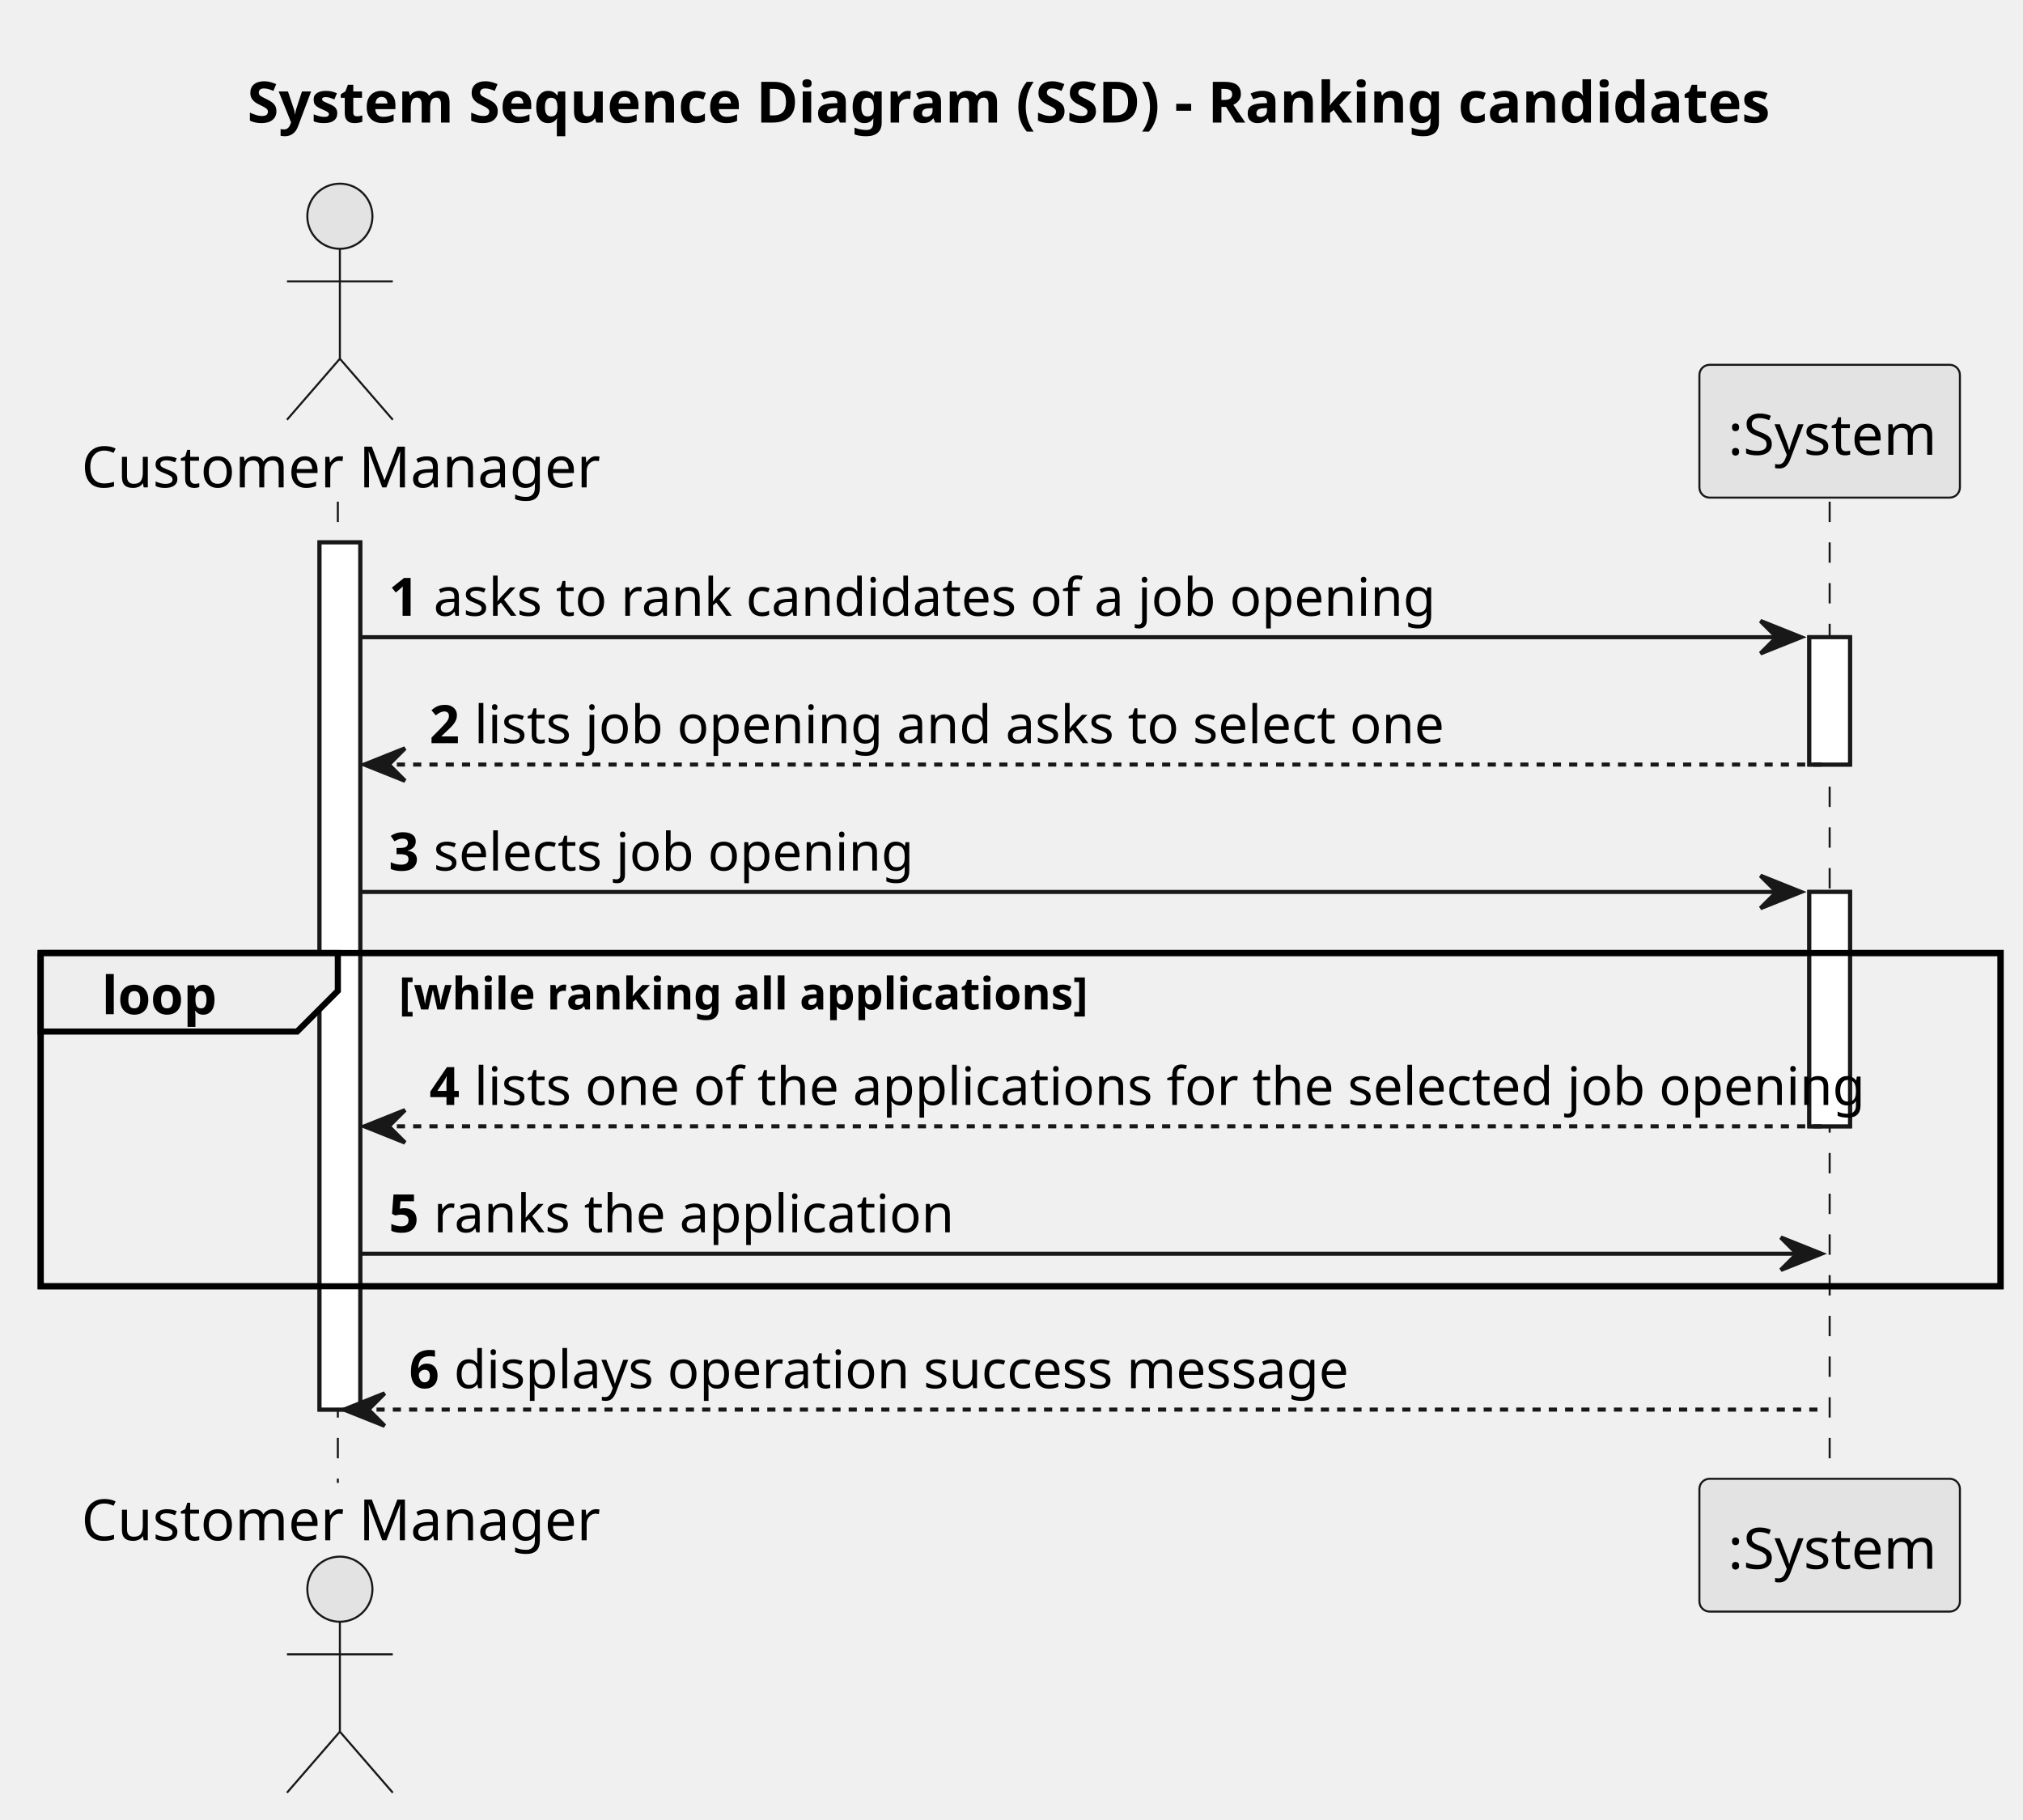
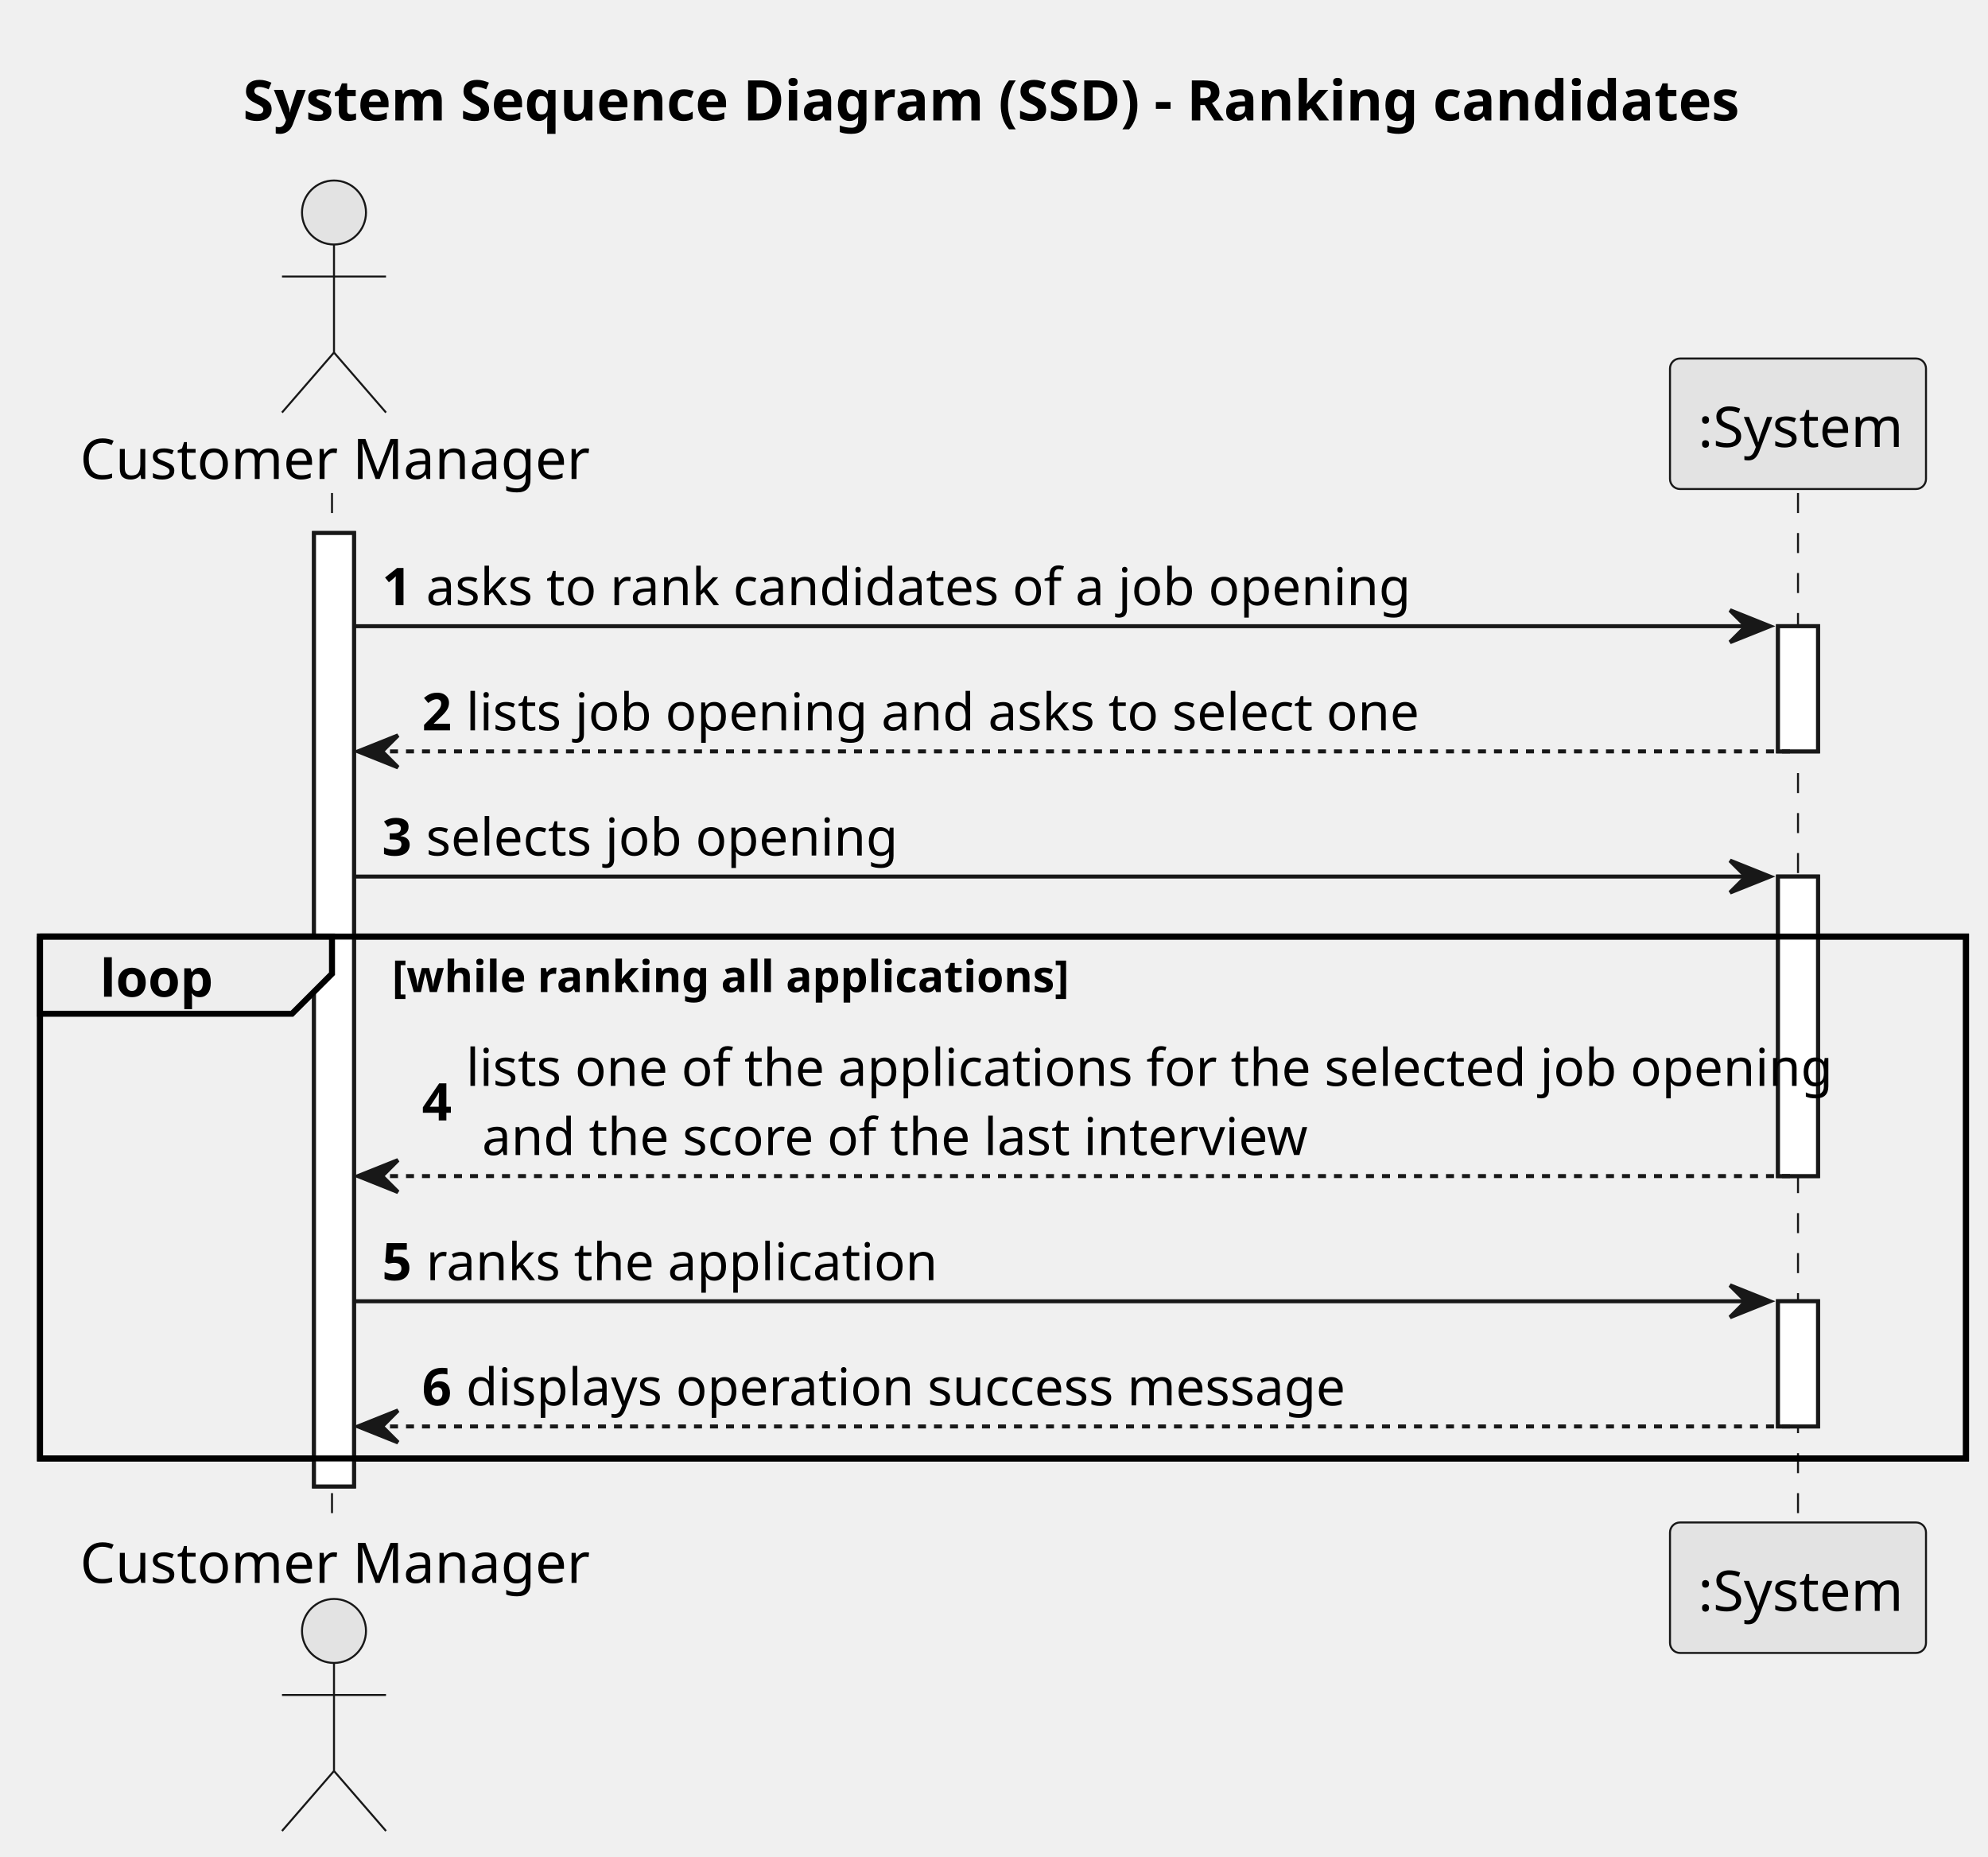
- <svg xmlns="http://www.w3.org/2000/svg" contentStyleType="text/css" height="447px" preserveAspectRatio="none" style="width:497px;height:447px;background:#FFFFFF;" version="1.1" viewBox="0 0 497 447" width="497px" zoomAndPan="magnify">
+ <svg xmlns="http://www.w3.org/2000/svg" contentStyleType="text/css" height="464px" preserveAspectRatio="none" style="width:497px;height:464px;background:#FFFFFF;" version="1.1" viewBox="0 0 497 464" width="497px" zoomAndPan="magnify">
  <defs />
  <g>
    <text fill="#000000" font-family="sans-serif" font-size="14" font-weight="bold" lengthAdjust="spacing" textLength="379" x="60.75" y="30.107">System Sequence Diagram (SSD) - Ranking candidates</text>
-     <rect fill="#FFFFFF" height="213.037" style="stroke:#181818;stroke-width:1.0;" width="10" x="78.5" y="133.242" />
+     <rect fill="#FFFFFF" height="238.328" style="stroke:#181818;stroke-width:1.0;" width="10" x="78.5" y="133.242" />
    <rect fill="#FFFFFF" height="31.291" style="stroke:#181818;stroke-width:1.0;" width="10" x="444.5" y="156.533" />
-     <rect fill="#FFFFFF" height="57.582" style="stroke:#181818;stroke-width:1.0;" width="10" x="444.5" y="219.115" />
-     <rect fill="none" height="81.873" style="stroke:#000000;stroke-width:1.5;" width="481.5" x="10" y="234.115" />
-     <line style="stroke:#181818;stroke-width:0.5;stroke-dasharray:5.0,5.0;" x1="83" x2="83" y1="123.242" y2="364.279" />
-     <line style="stroke:#181818;stroke-width:0.5;stroke-dasharray:5.0,5.0;" x1="449.5" x2="449.5" y1="123.242" y2="364.279" />
+     <rect fill="#FFFFFF" height="74.873" style="stroke:#181818;stroke-width:1.0;" width="10" x="444.5" y="219.115" />
+     <rect fill="#FFFFFF" height="31.291" style="stroke:#181818;stroke-width:1.0;" width="10" x="444.5" y="325.279" />
+     <rect fill="none" height="130.455" style="stroke:#000000;stroke-width:1.5;" width="481.5" x="10" y="234.115" />
+     <line style="stroke:#181818;stroke-width:0.5;stroke-dasharray:5.0,5.0;" x1="83" x2="83" y1="123.242" y2="381.57" />
+     <line style="stroke:#181818;stroke-width:0.5;stroke-dasharray:5.0,5.0;" x1="449.5" x2="449.5" y1="123.242" y2="381.57" />
    <text fill="#000000" font-family="sans-serif" font-size="14" lengthAdjust="spacing" textLength="121" x="20" y="119.728">Customer Manager</text>
    <ellipse cx="83.5" cy="53.121" fill="#E3E3E3" rx="8" ry="8" style="stroke:#181818;stroke-width:0.5;" />
    <path d="M83.5,61.121 L83.5,88.121 M70.5,69.121 L96.5,69.121 M83.5,88.121 L70.5,103.121 M83.5,88.121 L96.5,103.121 " fill="none" style="stroke:#181818;stroke-width:0.5;" />
-     <text fill="#000000" font-family="sans-serif" font-size="14" lengthAdjust="spacing" textLength="121" x="20" y="378.387">Customer Manager</text>
-     <ellipse cx="83.5" cy="390.4" fill="#E3E3E3" rx="8" ry="8" style="stroke:#181818;stroke-width:0.5;" />
-     <path d="M83.5,398.4 L83.5,425.4 M70.5,406.4 L96.5,406.4 M83.5,425.4 L70.5,440.4 M83.5,425.4 L96.5,440.4 " fill="none" style="stroke:#181818;stroke-width:0.5;" />
+     <text fill="#000000" font-family="sans-serif" font-size="14" lengthAdjust="spacing" textLength="121" x="20" y="395.678">Customer Manager</text>
+     <ellipse cx="83.5" cy="407.691" fill="#E3E3E3" rx="8" ry="8" style="stroke:#181818;stroke-width:0.5;" />
+     <path d="M83.5,415.691 L83.5,442.691 M70.5,423.691 L96.5,423.691 M83.5,442.691 L70.5,457.691 M83.5,442.691 L96.5,457.691 " fill="none" style="stroke:#181818;stroke-width:0.5;" />
    <rect fill="#E3E3E3" height="32.621" rx="2.5" ry="2.5" style="stroke:#181818;stroke-width:0.5;" width="64" x="417.5" y="89.621" />
    <text fill="#000000" font-family="sans-serif" font-size="14" lengthAdjust="spacing" textLength="50" x="424.5" y="111.728">:System</text>
-     <rect fill="#E3E3E3" height="32.621" rx="2.5" ry="2.5" style="stroke:#181818;stroke-width:0.5;" width="64" x="417.5" y="363.279" />
-     <text fill="#000000" font-family="sans-serif" font-size="14" lengthAdjust="spacing" textLength="50" x="424.5" y="385.387">:System</text>
-     <rect fill="#FFFFFF" height="213.037" style="stroke:#181818;stroke-width:1.0;" width="10" x="78.5" y="133.242" />
+     <rect fill="#E3E3E3" height="32.621" rx="2.5" ry="2.5" style="stroke:#181818;stroke-width:0.5;" width="64" x="417.5" y="380.57" />
+     <text fill="#000000" font-family="sans-serif" font-size="14" lengthAdjust="spacing" textLength="50" x="424.5" y="402.678">:System</text>
+     <rect fill="#FFFFFF" height="238.328" style="stroke:#181818;stroke-width:1.0;" width="10" x="78.5" y="133.242" />
    <rect fill="#FFFFFF" height="31.291" style="stroke:#181818;stroke-width:1.0;" width="10" x="444.5" y="156.533" />
-     <rect fill="#FFFFFF" height="57.582" style="stroke:#181818;stroke-width:1.0;" width="10" x="444.5" y="219.115" />
+     <rect fill="#FFFFFF" height="74.873" style="stroke:#181818;stroke-width:1.0;" width="10" x="444.5" y="219.115" />
+     <rect fill="#FFFFFF" height="31.291" style="stroke:#181818;stroke-width:1.0;" width="10" x="444.5" y="325.279" />
    <polygon fill="#181818" points="432.5,152.533,442.5,156.533,432.5,160.533,436.5,156.533" style="stroke:#181818;stroke-width:1.0;" />
    <line style="stroke:#181818;stroke-width:1.0;" x1="88.5" x2="438.5" y1="156.533" y2="156.533" />
    <text fill="#000000" font-family="sans-serif" font-size="13" font-weight="bold" lengthAdjust="spacing" textLength="7" x="95.5" y="151.27">1</text>
    <text fill="#000000" font-family="sans-serif" font-size="13" lengthAdjust="spacing" textLength="234" x="106.5" y="151.27">asks to rank candidates of a job opening</text>
    <polygon fill="#181818" points="99.5,183.824,89.5,187.824,99.5,191.824,95.5,187.824" style="stroke:#181818;stroke-width:1.0;" />
    <line style="stroke:#181818;stroke-width:1.0;stroke-dasharray:2.0,2.0;" x1="93.5" x2="448.5" y1="187.824" y2="187.824" />
    <text fill="#000000" font-family="sans-serif" font-size="13" font-weight="bold" lengthAdjust="spacing" textLength="7" x="105.5" y="182.561">2</text>
    <text fill="#000000" font-family="sans-serif" font-size="13" lengthAdjust="spacing" textLength="230" x="116.5" y="182.561">lists job opening and asks to select one</text>
    <polygon fill="#181818" points="432.5,215.115,442.5,219.115,432.5,223.115,436.5,219.115" style="stroke:#181818;stroke-width:1.0;" />
    <line style="stroke:#181818;stroke-width:1.0;" x1="88.5" x2="438.5" y1="219.115" y2="219.115" />
    <text fill="#000000" font-family="sans-serif" font-size="13" font-weight="bold" lengthAdjust="spacing" textLength="7" x="95.5" y="213.852">3</text>
    <text fill="#000000" font-family="sans-serif" font-size="13" lengthAdjust="spacing" textLength="112" x="106.5" y="213.852">selects job opening</text>
    <path d="M10,234.115 L83,234.115 L83,243.406 L73,253.406 L10,253.406 L10,234.115 " fill="#EEEEEE" style="stroke:#000000;stroke-width:1.5;" />
-     <rect fill="none" height="81.873" style="stroke:#000000;stroke-width:1.5;" width="481.5" x="10" y="234.115" />
+     <rect fill="none" height="130.455" style="stroke:#000000;stroke-width:1.5;" width="481.5" x="10" y="234.115" />
    <text fill="#000000" font-family="sans-serif" font-size="13" font-weight="bold" lengthAdjust="spacing" textLength="28" x="25" y="249.144">loop</text>
    <text fill="#000000" font-family="sans-serif" font-size="11" font-weight="bold" lengthAdjust="spacing" textLength="167" x="98" y="247.985">[while ranking all applications]</text>
-     <polygon fill="#181818" points="99.5,272.697,89.5,276.697,99.5,280.697,95.5,276.697" style="stroke:#181818;stroke-width:1.0;" />
-     <line style="stroke:#181818;stroke-width:1.0;stroke-dasharray:2.0,2.0;" x1="93.5" x2="448.5" y1="276.697" y2="276.697" />
-     <text fill="#000000" font-family="sans-serif" font-size="13" font-weight="bold" lengthAdjust="spacing" textLength="7" x="105.5" y="271.435">4</text>
+     <polygon fill="#181818" points="99.5,289.988,89.5,293.988,99.5,297.988,95.5,293.988" style="stroke:#181818;stroke-width:1.0;" />
+     <line style="stroke:#181818;stroke-width:1.0;stroke-dasharray:2.0,2.0;" x1="93.5" x2="448.5" y1="293.988" y2="293.988" />
+     <text fill="#000000" font-family="sans-serif" font-size="13" font-weight="bold" lengthAdjust="spacing" textLength="7" x="105.5" y="280.08">4</text>
    <text fill="#000000" font-family="sans-serif" font-size="13" lengthAdjust="spacing" textLength="321" x="116.5" y="271.435">lists one of the applications for the selected job opening</text>
-     <polygon fill="#181818" points="437.5,303.988,447.5,307.988,437.5,311.988,441.5,307.988" style="stroke:#181818;stroke-width:1.0;" />
-     <line style="stroke:#181818;stroke-width:1.0;" x1="88.5" x2="443.5" y1="307.988" y2="307.988" />
-     <text fill="#000000" font-family="sans-serif" font-size="13" font-weight="bold" lengthAdjust="spacing" textLength="7" x="95.5" y="302.726">5</text>
-     <text fill="#000000" font-family="sans-serif" font-size="13" lengthAdjust="spacing" textLength="120" x="106.5" y="302.726">ranks the application</text>
-     <polygon fill="#181818" points="94.5,342.279,84.5,346.279,94.5,350.279,90.5,346.279" style="stroke:#181818;stroke-width:1.0;" />
-     <line style="stroke:#181818;stroke-width:1.0;stroke-dasharray:2.0,2.0;" x1="88.5" x2="448.5" y1="346.279" y2="346.279" />
-     <text fill="#000000" font-family="sans-serif" font-size="13" font-weight="bold" lengthAdjust="spacing" textLength="7" x="100.5" y="341.017">6</text>
-     <text fill="#000000" font-family="sans-serif" font-size="13" lengthAdjust="spacing" textLength="215" x="111.5" y="341.017">displays operation success message</text>
+     <text fill="#000000" font-family="sans-serif" font-size="13" lengthAdjust="spacing" textLength="193" x="120.5" y="288.726">and the score of the last interview</text>
+     <polygon fill="#181818" points="432.5,321.279,442.5,325.279,432.5,329.279,436.5,325.279" style="stroke:#181818;stroke-width:1.0;" />
+     <line style="stroke:#181818;stroke-width:1.0;" x1="88.5" x2="438.5" y1="325.279" y2="325.279" />
+     <text fill="#000000" font-family="sans-serif" font-size="13" font-weight="bold" lengthAdjust="spacing" textLength="7" x="95.5" y="320.017">5</text>
+     <text fill="#000000" font-family="sans-serif" font-size="13" lengthAdjust="spacing" textLength="120" x="106.5" y="320.017">ranks the application</text>
+     <polygon fill="#181818" points="99.5,352.57,89.5,356.57,99.5,360.57,95.5,356.57" style="stroke:#181818;stroke-width:1.0;" />
+     <line style="stroke:#181818;stroke-width:1.0;stroke-dasharray:2.0,2.0;" x1="93.5" x2="448.5" y1="356.57" y2="356.57" />
+     <text fill="#000000" font-family="sans-serif" font-size="13" font-weight="bold" lengthAdjust="spacing" textLength="7" x="105.5" y="351.308">6</text>
+     <text fill="#000000" font-family="sans-serif" font-size="13" lengthAdjust="spacing" textLength="215" x="116.5" y="351.308">displays operation success message</text>
  </g>
</svg>
